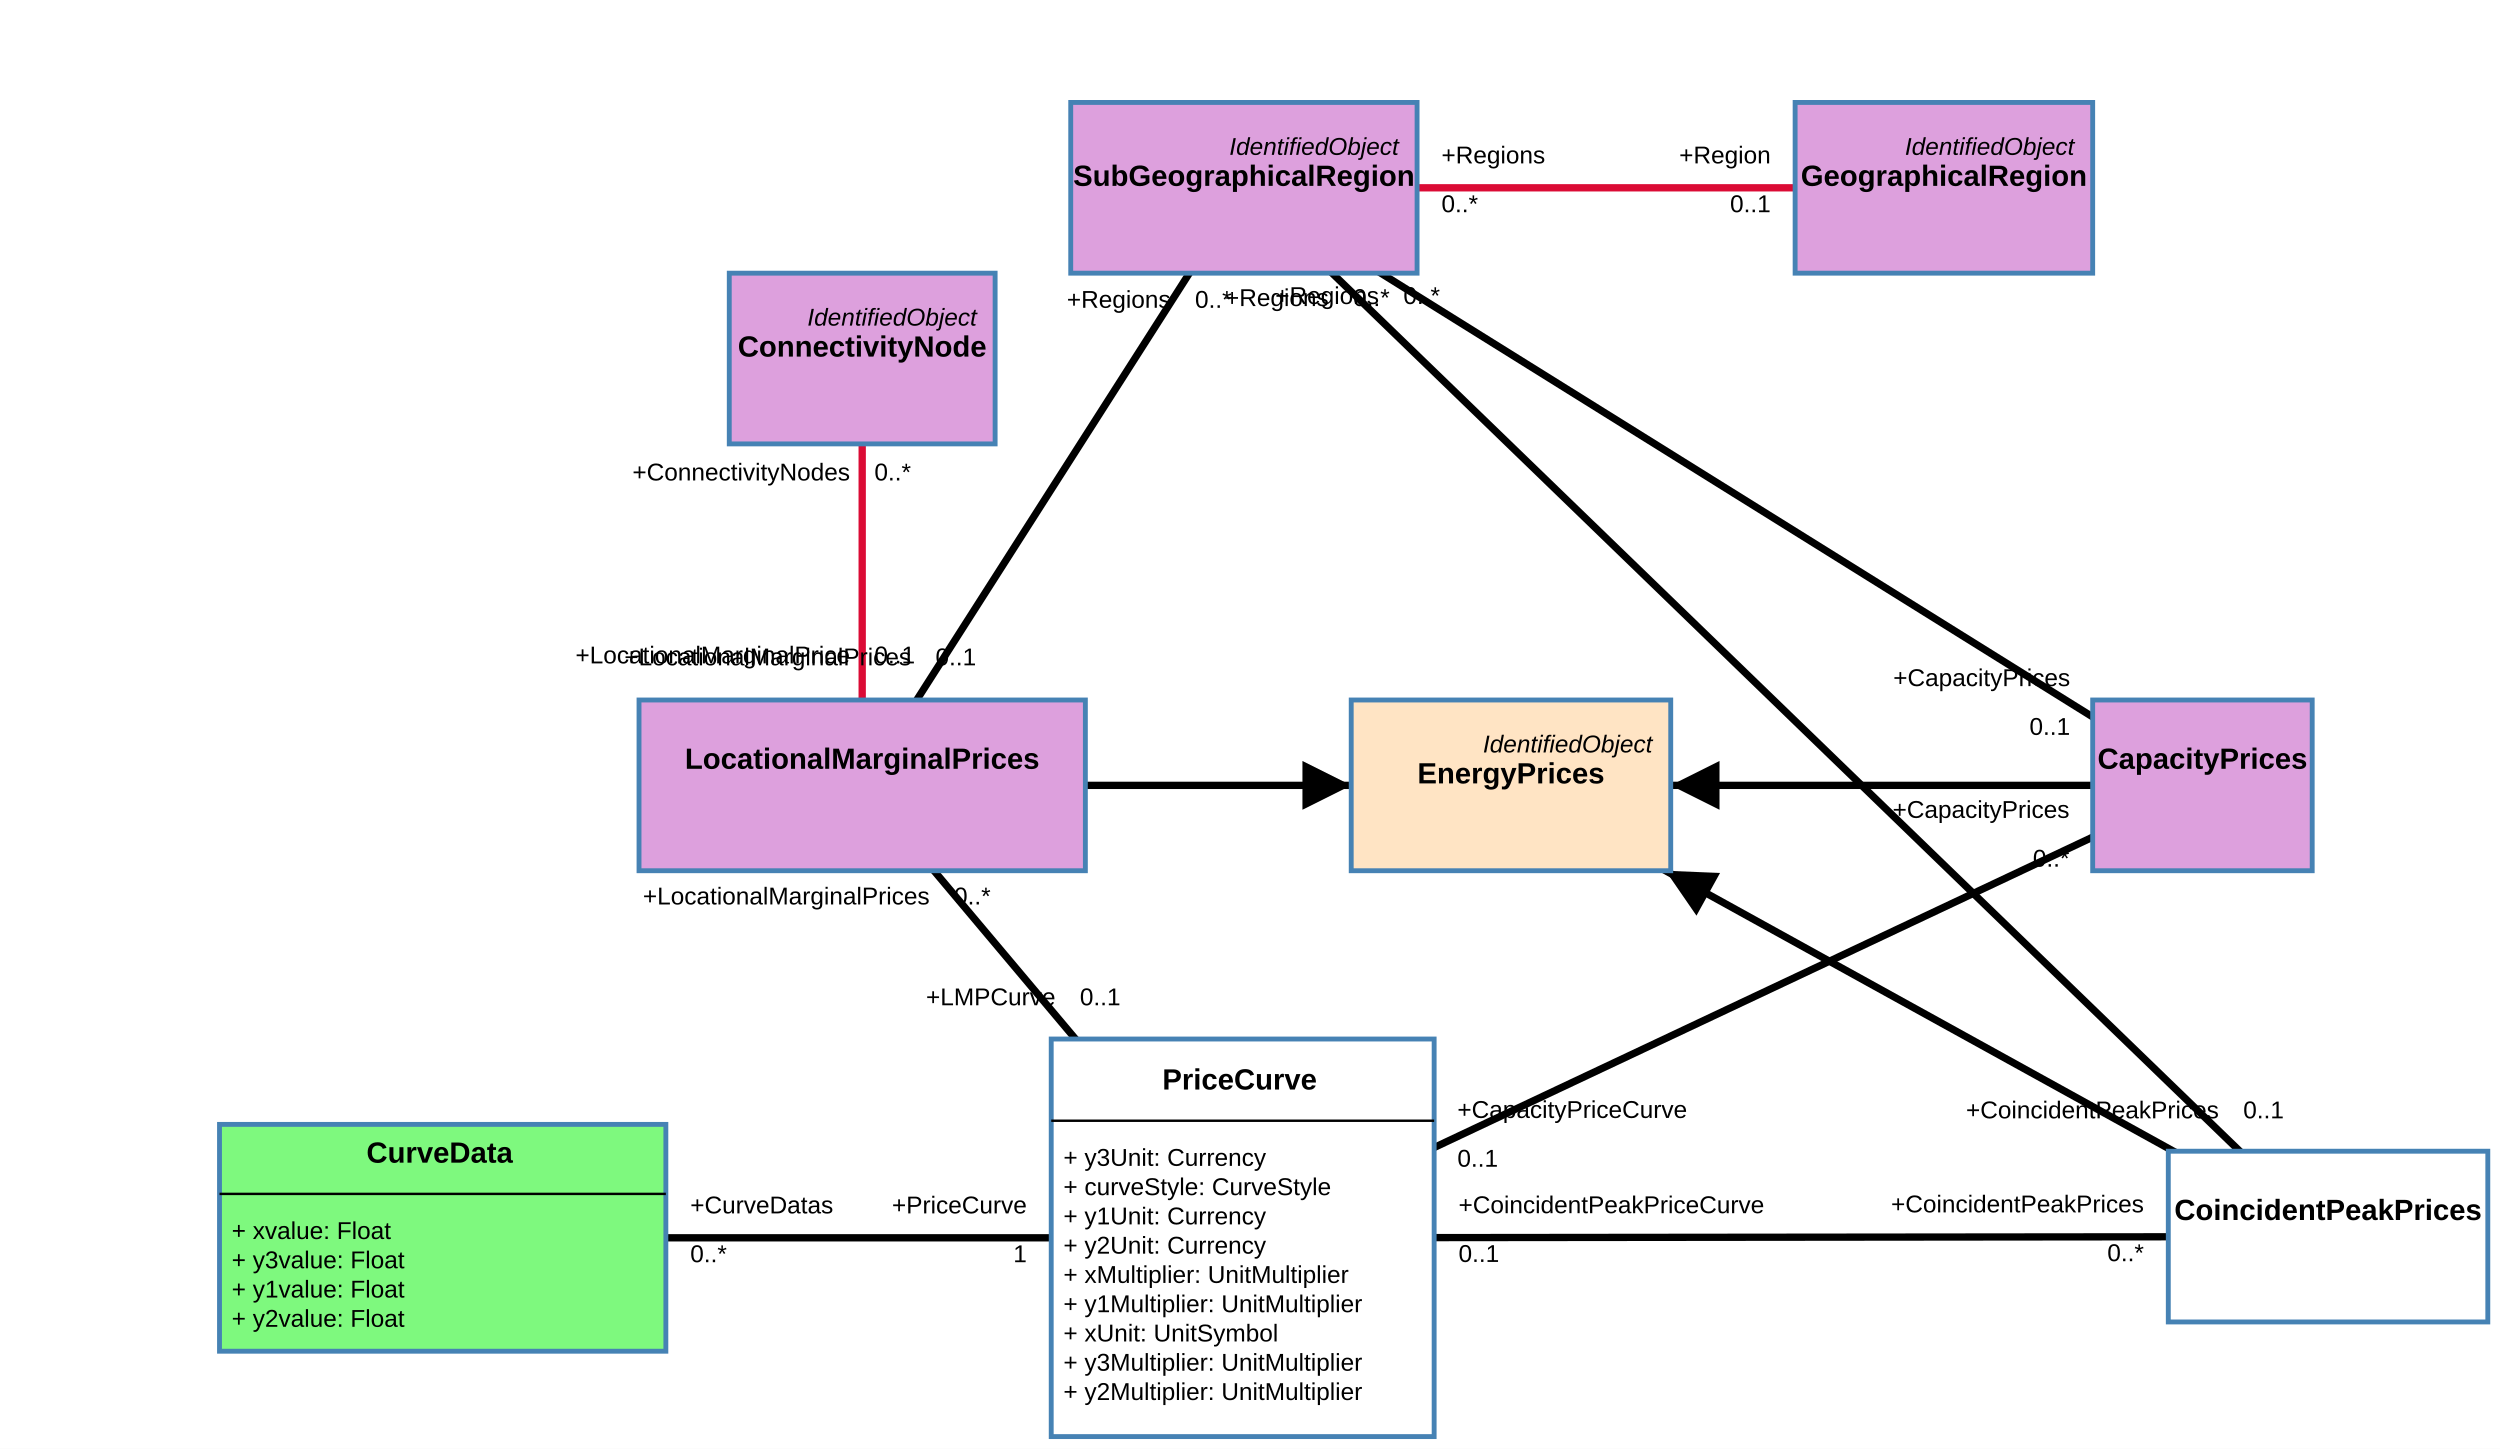
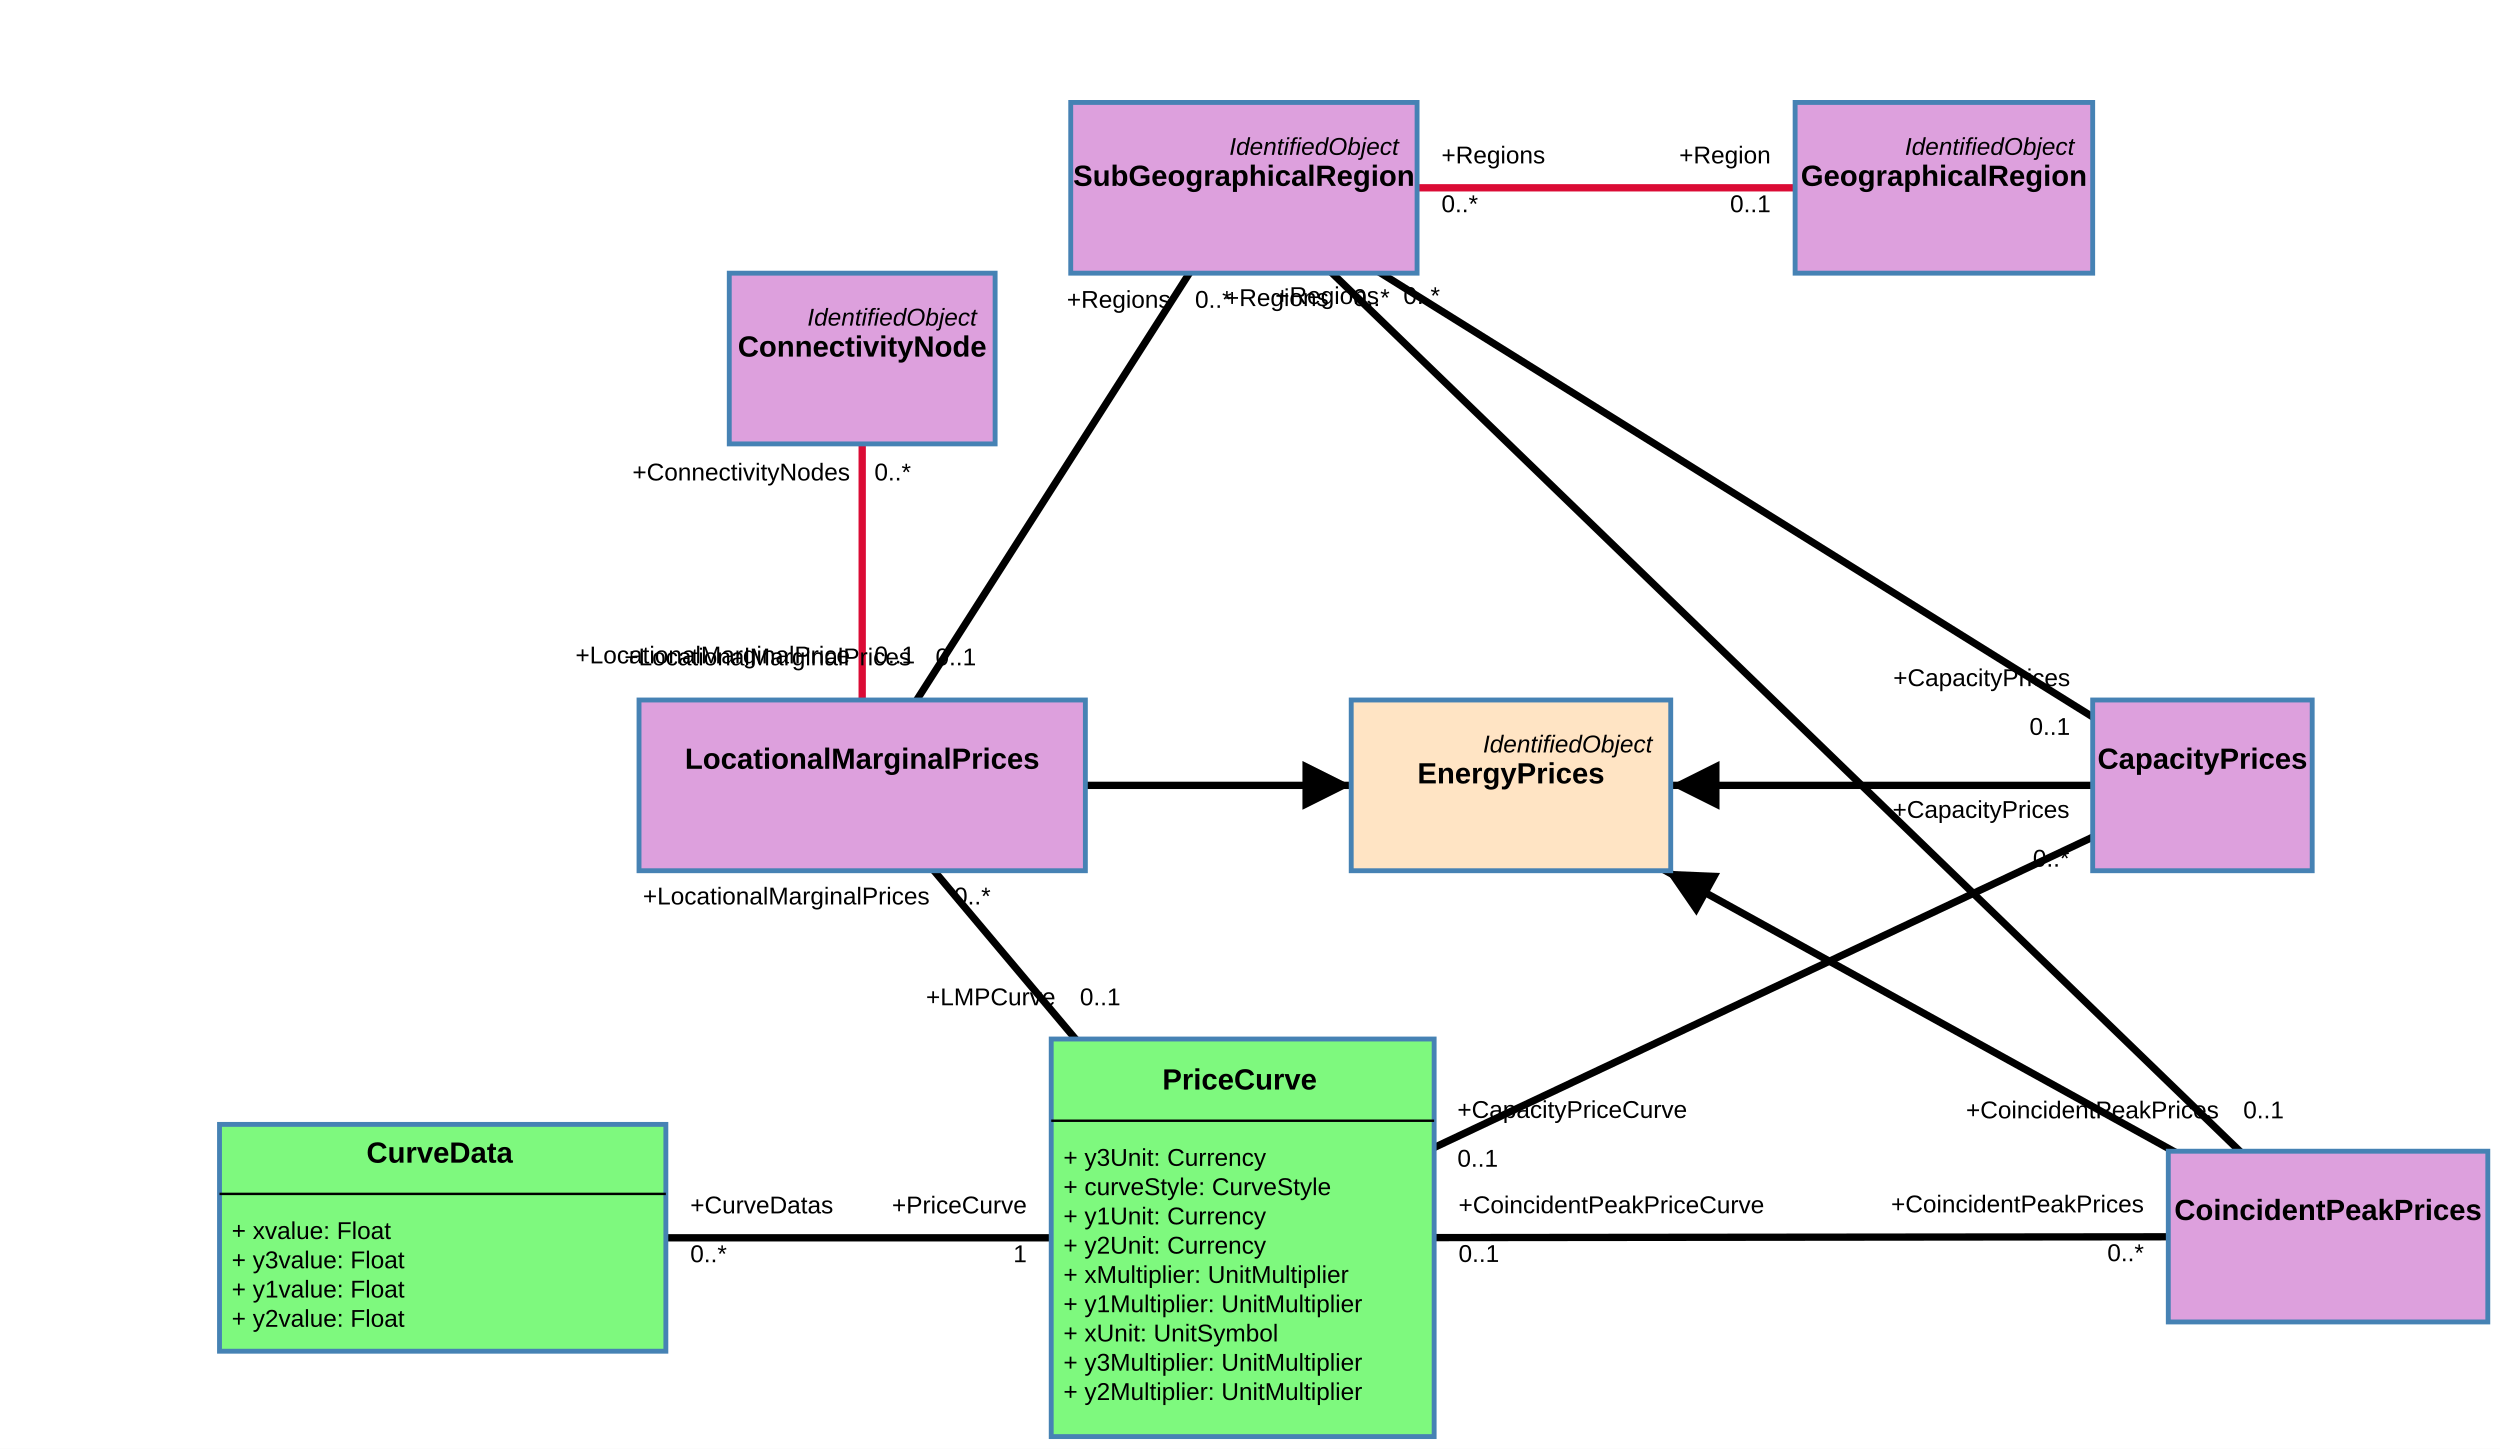
<svg xmlns="http://www.w3.org/2000/svg" width="1025" height="594" style="-webkit-tap-highlight-color: rgba(0, 0, 0, 0);">
  <rect width="100%" height="100%" fill="white" />
  <g class="zoom-group">
    <defs>
      <marker id="arrowhead" viewBox="-0 -5 10 10" refX="5" refY="0" orient="auto" markerWidth="10" markerHeight="10" xoverflow="visible">
        <path d="M 0,-5 L 10 ,0 L 0,5" fill="black" style="stroke: none;" />
      </marker>
    </defs>
    <line class="link" x1="797" y1="77" x2="510" y2="77" stroke="#DB0B35" stroke-width="3" />
    <line class="link" x1="353.5" y1="322" x2="619.5" y2="322" stroke="#000000" stroke-width="3" marker-end="url(#arrowhead)" />
    <line class="link" x1="903" y1="322" x2="619.5" y2="322" stroke="#000000" stroke-width="3" marker-end="url(#arrowhead)" />
    <line class="link" x1="509.5" y1="507.5" x2="181.5" y2="507.5" stroke="#000000" stroke-width="3" />
    <line class="link" x1="509.5" y1="507.5" x2="903" y2="322" stroke="#000000" stroke-width="3" />
    <line class="link" x1="353.5" y1="322" x2="509.5" y2="507.5" stroke="#000000" stroke-width="3" />
    <line class="link" x1="353.5" y1="322" x2="353.5" y2="147" stroke="#DB0B35" stroke-width="3" />
    <line class="link" x1="510" y1="77" x2="903" y2="322" stroke="#000000" stroke-width="3" />
    <line class="link" x1="510" y1="77" x2="353.5" y2="322" stroke="#000000" stroke-width="3" />
    <line class="link" x1="954.5" y1="507" x2="619.5" y2="322" stroke="#000000" stroke-width="3" marker-end="url(#arrowhead)" />
    <line class="link" x1="954.5" y1="507" x2="510" y2="77" stroke="#000000" stroke-width="3" />
    <line class="link" x1="954.5" y1="507" x2="509.5" y2="507.5" stroke="#000000" stroke-width="3" />
    <line class="arrow" x2="544" y2="322" x1="353.5" y1="322" stroke="#000000" stroke-width="2" marker-end="url(#arrowhead)" />
    <line class="arrow" x2="695" y2="322" x1="903" y1="322" stroke="#000000" stroke-width="2" marker-end="url(#arrowhead)" />
    <line class="arrow" x2="691.632" y2="361.834" x1="954.5" y1="507" stroke="#000000" stroke-width="2" marker-end="url(#arrowhead)" />
    <g class="draggable" transform="translate(90, 461)">
      <rect class="box" width="183" height="93" style="fill: #7EF97E; stroke: steelblue; stroke-width: 2px; cursor: move;" />
      <text x="0" y="0" text-anchor="start" font-size="10px">
        <tspan x="91.5" y="11.5" dy=".35em" text-anchor="middle" style="font-family: Arial, sans-serif; font-weight: 700; font-style: normal; fill: black; font-size: 12px; pointer-events: none;">CurveData</tspan>
        <tspan x="5" y="43.5" dy=".35em" text-anchor="start" style="font-family: Arial, sans-serif; font-weight: 400; font-style: normal; fill: black; font-size: 10px; pointer-events: none;">+   xvalue: Float</tspan>
        <tspan x="5" y="55.5" dy=".35em" text-anchor="start" style="font-family: Arial, sans-serif; font-weight: 400; font-style: normal; fill: black; font-size: 10px; pointer-events: none;">+   y3value: Float</tspan>
        <tspan x="5" y="67.5" dy=".35em" text-anchor="start" style="font-family: Arial, sans-serif; font-weight: 400; font-style: normal; fill: black; font-size: 10px; pointer-events: none;">+   y1value: Float</tspan>
        <tspan x="5" y="79.5" dy=".35em" text-anchor="start" style="font-family: Arial, sans-serif; font-weight: 400; font-style: normal; fill: black; font-size: 10px; pointer-events: none;">+   y2value: Float</tspan>
      </text>
      <line x1="0" x2="183" y1="28.5" y2="28.5" stroke="black" stroke-width="1" />
    </g>
    <g class="draggable" transform="translate(299, 112)">
      <rect class="box" width="109" height="70" style="fill: #DDA0DD; stroke: steelblue; stroke-width: 2px; cursor: move;" />
      <text x="0" y="0" text-anchor="start" font-size="10px">
        <tspan x="104" y="18" dy=".35em" text-anchor="end" style="font-family: Arial, sans-serif; font-weight: 400; font-style: italic; fill: black; font-size: 10px; pointer-events: none;">IdentifiedObject</tspan>
        <tspan x="54.5" y="30" dy=".35em" text-anchor="middle" style="font-family: Arial, sans-serif; font-weight: 700; font-style: normal; fill: black; font-size: 12px; pointer-events: none;">ConnectivityNode</tspan>
      </text>
    </g>
    <g class="draggable" transform="translate(439, 42)">
      <rect class="box" width="142" height="70" style="fill: #DDA0DD; stroke: steelblue; stroke-width: 2px; cursor: move;" />
      <text x="0" y="0" text-anchor="start" font-size="10px">
        <tspan x="137" y="18" dy=".35em" text-anchor="end" style="font-family: Arial, sans-serif; font-weight: 400; font-style: italic; fill: black; font-size: 10px; pointer-events: none;">IdentifiedObject</tspan>
        <tspan x="71" y="30" dy=".35em" text-anchor="middle" style="font-family: Arial, sans-serif; font-weight: 700; font-style: normal; fill: black; font-size: 12px; pointer-events: none;">SubGeographicalRegion</tspan>
      </text>
    </g>
    <g class="draggable" transform="translate(736, 42)">
      <rect class="box" width="122" height="70" style="fill: #DDA0DD; stroke: steelblue; stroke-width: 2px; cursor: move;" />
      <text x="0" y="0" text-anchor="start" font-size="10px">
        <tspan x="117" y="18" dy=".35em" text-anchor="end" style="font-family: Arial, sans-serif; font-weight: 400; font-style: italic; fill: black; font-size: 10px; pointer-events: none;">IdentifiedObject</tspan>
        <tspan x="61" y="30" dy=".35em" text-anchor="middle" style="font-family: Arial, sans-serif; font-weight: 700; font-style: normal; fill: black; font-size: 12px; pointer-events: none;">GeographicalRegion</tspan>
      </text>
    </g>
    <g class="draggable" transform="translate(262, 287)">
      <rect class="box" width="183" height="70" style="fill: #DDA0DD; stroke: steelblue; stroke-width: 2px; cursor: move;" />
      <text x="0" y="0" text-anchor="start" font-size="10px">
        <tspan x="91.5" y="24" dy=".35em" text-anchor="middle" style="font-family: Arial, sans-serif; font-weight: 700; font-style: normal; fill: black; font-size: 12px; pointer-events: none;">LocationalMarginalPrices</tspan>
      </text>
    </g>
    <g class="draggable" transform="translate(554, 287)">
      <rect class="box" width="131" height="70" style="fill: #FFE4C4; stroke: steelblue; stroke-width: 2px; cursor: move;" />
      <text x="0" y="0" text-anchor="start" font-size="10px">
        <tspan x="126" y="18" dy=".35em" text-anchor="end" style="font-family: Arial, sans-serif; font-weight: 400; font-style: italic; fill: black; font-size: 10px; pointer-events: none;">IdentifiedObject</tspan>
        <tspan x="65.5" y="30" dy=".35em" text-anchor="middle" style="font-family: Arial, sans-serif; font-weight: 700; font-style: normal; fill: black; font-size: 12px; pointer-events: none;">EnergyPrices</tspan>
      </text>
    </g>
    <g class="draggable" transform="translate(858, 287)">
      <rect class="box" width="90" height="70" style="fill: #DDA0DD; stroke: steelblue; stroke-width: 2px; cursor: move;" />
      <text x="0" y="0" text-anchor="start" font-size="10px">
        <tspan x="45" y="24" dy=".35em" text-anchor="middle" style="font-family: Arial, sans-serif; font-weight: 700; font-style: normal; fill: black; font-size: 12px; pointer-events: none;">CapacityPrices</tspan>
      </text>
    </g>
    <g class="draggable" transform="translate(431, 426)">
-       <rect class="box" width="157" height="163" style="fill: #FFFFFF; stroke: steelblue; stroke-width: 2px; cursor: move;" />
+       <rect class="box" width="157" height="163" style="fill: #7EF97E; stroke: steelblue; stroke-width: 2px; cursor: move;" />
      <text x="0" y="0" text-anchor="start" font-size="10px">
        <tspan x="78.5" y="16.5" dy=".35em" text-anchor="middle" style="font-family: Arial, sans-serif; font-weight: 700; font-style: normal; fill: black; font-size: 12px; pointer-events: none;">PriceCurve</tspan>
        <tspan x="5" y="48.5" dy=".35em" text-anchor="start" style="font-family: Arial, sans-serif; font-weight: 400; font-style: normal; fill: black; font-size: 10px; pointer-events: none;">+   y3Unit: Currency</tspan>
        <tspan x="5" y="60.5" dy=".35em" text-anchor="start" style="font-family: Arial, sans-serif; font-weight: 400; font-style: normal; fill: black; font-size: 10px; pointer-events: none;">+   curveStyle: CurveStyle</tspan>
        <tspan x="5" y="72.5" dy=".35em" text-anchor="start" style="font-family: Arial, sans-serif; font-weight: 400; font-style: normal; fill: black; font-size: 10px; pointer-events: none;">+   y1Unit: Currency</tspan>
        <tspan x="5" y="84.5" dy=".35em" text-anchor="start" style="font-family: Arial, sans-serif; font-weight: 400; font-style: normal; fill: black; font-size: 10px; pointer-events: none;">+   y2Unit: Currency</tspan>
        <tspan x="5" y="96.5" dy=".35em" text-anchor="start" style="font-family: Arial, sans-serif; font-weight: 400; font-style: normal; fill: black; font-size: 10px; pointer-events: none;">+   xMultiplier: UnitMultiplier</tspan>
        <tspan x="5" y="108.5" dy=".35em" text-anchor="start" style="font-family: Arial, sans-serif; font-weight: 400; font-style: normal; fill: black; font-size: 10px; pointer-events: none;">+   y1Multiplier: UnitMultiplier</tspan>
        <tspan x="5" y="120.5" dy=".35em" text-anchor="start" style="font-family: Arial, sans-serif; font-weight: 400; font-style: normal; fill: black; font-size: 10px; pointer-events: none;">+   xUnit: UnitSymbol</tspan>
        <tspan x="5" y="132.5" dy=".35em" text-anchor="start" style="font-family: Arial, sans-serif; font-weight: 400; font-style: normal; fill: black; font-size: 10px; pointer-events: none;">+   y3Multiplier: UnitMultiplier</tspan>
        <tspan x="5" y="144.5" dy=".35em" text-anchor="start" style="font-family: Arial, sans-serif; font-weight: 400; font-style: normal; fill: black; font-size: 10px; pointer-events: none;">+   y2Multiplier: UnitMultiplier</tspan>
      </text>
      <line x1="0" x2="157" y1="33.5" y2="33.5" stroke="black" stroke-width="1" />
    </g>
    <g class="draggable" transform="translate(889, 472)">
-       <rect class="box" width="131" height="70" style="fill: #FFFFFF; stroke: steelblue; stroke-width: 2px; cursor: move;" />
+       <rect class="box" width="131" height="70" style="fill: #DDA0DD; stroke: steelblue; stroke-width: 2px; cursor: move;" />
      <text x="0" y="0" text-anchor="start" font-size="10px">
        <tspan x="65.5" y="24" dy=".35em" text-anchor="middle" style="font-family: Arial, sans-serif; font-weight: 700; font-style: normal; fill: black; font-size: 12px; pointer-events: none;">CoincidentPeakPrices</tspan>
      </text>
    </g>
    <text class="link-text-start-top" x="726" y="77" text-anchor="end" dy="-1em" style="font-family: Arial, sans-serif; font-size: 10px; fill: black;">+Region</text>
    <text class="link-text-start-top" x="455" y="322" text-anchor="start" dy="-1em" style="font-family: Arial, sans-serif; font-size: 10px; fill: black;" />
    <text class="link-text-start-top" x="848" y="322" text-anchor="end" dy="-1em" style="font-family: Arial, sans-serif; font-size: 10px; fill: black;" />
    <text class="link-text-start-top" x="421" y="507.5" text-anchor="end" dy="-1em" style="font-family: Arial, sans-serif; font-size: 10px; fill: black;">+PriceCurve</text>
    <text class="link-text-start-top" x="597.523" y="468.362" text-anchor="start" dy="-1em" style="font-family: Arial, sans-serif; font-size: 10px; fill: black;">+CapacityPriceCurve</text>
    <text class="link-text-start-top" x="381.152" y="360.827" text-anchor="end" dy="1em" style="font-family: Arial, sans-serif; font-size: 10px; fill: black;">+LocationalMarginalPrices</text>
    <text class="link-text-start-top" x="348.5" y="282" text-anchor="end" dy="-1em" style="font-family: Arial, sans-serif; font-size: 10px; fill: black;">+LocationalMarginalPrice</text>
    <text class="link-text-start-top" x="565.386" y="114.645" text-anchor="end" dy="1em" style="font-family: Arial, sans-serif; font-size: 10px; fill: black;">+Regions</text>
    <text class="link-text-start-top" x="479.951" y="116.214" text-anchor="end" dy="1em" style="font-family: Arial, sans-serif; font-size: 10px; fill: black;">+Regions</text>
    <text class="link-text-start-top" x="881.745" y="469.583" text-anchor="end" dy="-1em" style="font-family: Arial, sans-serif; font-size: 10px; fill: black;" />
    <text class="link-text-start-top" x="909.726" y="468.524" text-anchor="end" dy="-1em" style="font-family: Arial, sans-serif; font-size: 10px; fill: black;">+CoincidentPeakPrices</text>
    <text class="link-text-start-top" x="879" y="507.079" text-anchor="end" dy="-1em" style="font-family: Arial, sans-serif; font-size: 10px; fill: black;">+CoincidentPeakPrices</text>
    <text class="link-text-start-btm" x="726" y="77" dy="1em" text-anchor="end" style="font-family: Arial, sans-serif; font-size: 10px; fill: black;">0..1</text>
    <text class="link-text-start-btm" x="455" y="322" dy="1em" text-anchor="start" style="font-family: Arial, sans-serif; font-size: 10px; fill: black;" />
    <text class="link-text-start-btm" x="848" y="322" dy="1em" text-anchor="end" style="font-family: Arial, sans-serif; font-size: 10px; fill: black;" />
    <text class="link-text-start-btm" x="421" y="507.5" dy="1em" text-anchor="end" style="font-family: Arial, sans-serif; font-size: 10px; fill: black;">1</text>
    <text class="link-text-start-btm" x="597.523" y="468.362" dy="1em" text-anchor="start" style="font-family: Arial, sans-serif; font-size: 10px; fill: black;">0..1</text>
    <text class="link-text-start-btm" x="391.152" y="360.827" dy="1em" text-anchor="start" style="font-family: Arial, sans-serif; font-size: 10px; fill: black;">0..*</text>
    <text class="link-text-start-btm" x="358.5" y="282" dy="-1em" text-anchor="start" style="font-family: Arial, sans-serif; font-size: 10px; fill: black;">0..1</text>
    <text class="link-text-start-btm" x="575.386" y="114.645" dy="1em" text-anchor="start" style="font-family: Arial, sans-serif; font-size: 10px; fill: black;">0..*</text>
    <text class="link-text-start-btm" x="489.951" y="116.214" dy="1em" text-anchor="start" style="font-family: Arial, sans-serif; font-size: 10px; fill: black;">0..*</text>
    <text class="link-text-start-btm" x="891.745" y="469.583" dy="-1em" text-anchor="start" style="font-family: Arial, sans-serif; font-size: 10px; fill: black;" />
    <text class="link-text-start-btm" x="919.726" y="468.524" dy="-1em" text-anchor="start" style="font-family: Arial, sans-serif; font-size: 10px; fill: black;">0..1</text>
    <text class="link-text-start-btm" x="879" y="507.079" dy="1em" text-anchor="end" style="font-family: Arial, sans-serif; font-size: 10px; fill: black;">0..*</text>
    <text class="link-text-end-top" x="591" y="77" dy="-1em" text-anchor="start" style="font-family: Arial, sans-serif; font-size: 10px; fill: black;">+Regions</text>
    <text class="link-text-end-top" x="544" y="322" dy="-1em" text-anchor="end" style="font-family: Arial, sans-serif; font-size: 10px; fill: black;" />
    <text class="link-text-end-top" x="695" y="322" dy="-1em" text-anchor="start" style="font-family: Arial, sans-serif; font-size: 10px; fill: black;" />
    <text class="link-text-end-top" x="283" y="507.5" dy="-1em" text-anchor="start" style="font-family: Arial, sans-serif; font-size: 10px; fill: black;">+CurveDatas</text>
    <text class="link-text-end-top" x="848.477" y="345.345" dy="-1em" text-anchor="end" style="font-family: Arial, sans-serif; font-size: 10px; fill: black;">+CapacityPrices</text>
    <text class="link-text-end-top" x="432.743" y="422.173" dy="-1em" text-anchor="end" style="font-family: Arial, sans-serif; font-size: 10px; fill: black;">+LMPCurve</text>
    <text class="link-text-end-top" x="348.5" y="187" dy="1em" text-anchor="end" style="font-family: Arial, sans-serif; font-size: 10px; fill: black;">+ConnectivityNodes</text>
    <text class="link-text-end-top" x="848.757" y="291.301" dy="-1em" text-anchor="end" style="font-family: Arial, sans-serif; font-size: 10px; fill: black;">+CapacityPrices</text>
    <text class="link-text-end-top" x="373.549" y="282.786" dy="-1em" text-anchor="end" style="font-family: Arial, sans-serif; font-size: 10px; fill: black;">+LocationalMarginalPrices</text>
    <text class="link-text-end-top" x="682.255" y="359.417" dy="1em" text-anchor="end" style="font-family: Arial, sans-serif; font-size: 10px; fill: black;" />
    <text class="link-text-end-top" x="544.774" y="115.476" dy="1em" text-anchor="end" style="font-family: Arial, sans-serif; font-size: 10px; fill: black;">+Regions</text>
    <text class="link-text-end-top" x="598" y="507.406" dy="-1em" text-anchor="start" style="font-family: Arial, sans-serif; font-size: 10px; fill: black;">+CoincidentPeakPriceCurve</text>
    <text class="link-text-end-btm" x="591" y="77" dy="1em" text-anchor="start" style="font-family: Arial, sans-serif; font-size: 10px; fill: black;">0..*</text>
    <text class="link-text-end-btm" x="544" y="322" dy="1em" text-anchor="end" style="font-family: Arial, sans-serif; font-size: 10px; fill: black;" />
    <text class="link-text-end-btm" x="695" y="322" dy="1em" text-anchor="start" style="font-family: Arial, sans-serif; font-size: 10px; fill: black;" />
    <text class="link-text-end-btm" x="283" y="507.5" dy="1em" text-anchor="start" style="font-family: Arial, sans-serif; font-size: 10px; fill: black;">0..*</text>
    <text class="link-text-end-btm" x="848.477" y="345.345" dy="1em" text-anchor="end" style="font-family: Arial, sans-serif; font-size: 10px; fill: black;">0..*</text>
    <text class="link-text-end-btm" x="442.743" y="422.173" dy="-1em" text-anchor="start" style="font-family: Arial, sans-serif; font-size: 10px; fill: black;">0..1</text>
    <text class="link-text-end-btm" x="358.5" y="187" dy="1em" text-anchor="start" style="font-family: Arial, sans-serif; font-size: 10px; fill: black;">0..*</text>
    <text class="link-text-end-btm" x="848.757" y="291.301" dy="1em" text-anchor="end" style="font-family: Arial, sans-serif; font-size: 10px; fill: black;">0..1</text>
    <text class="link-text-end-btm" x="383.549" y="282.786" dy="-1em" text-anchor="start" style="font-family: Arial, sans-serif; font-size: 10px; fill: black;">0..1</text>
    <text class="link-text-end-btm" x="692.255" y="359.417" dy="1em" text-anchor="start" style="font-family: Arial, sans-serif; font-size: 10px; fill: black;" />
    <text class="link-text-end-btm" x="554.774" y="115.476" dy="1em" text-anchor="start" style="font-family: Arial, sans-serif; font-size: 10px; fill: black;">0..*</text>
    <text class="link-text-end-btm" x="598" y="507.406" dy="1em" text-anchor="start" style="font-family: Arial, sans-serif; font-size: 10px; fill: black;">0..1</text>
  </g>
</svg>
